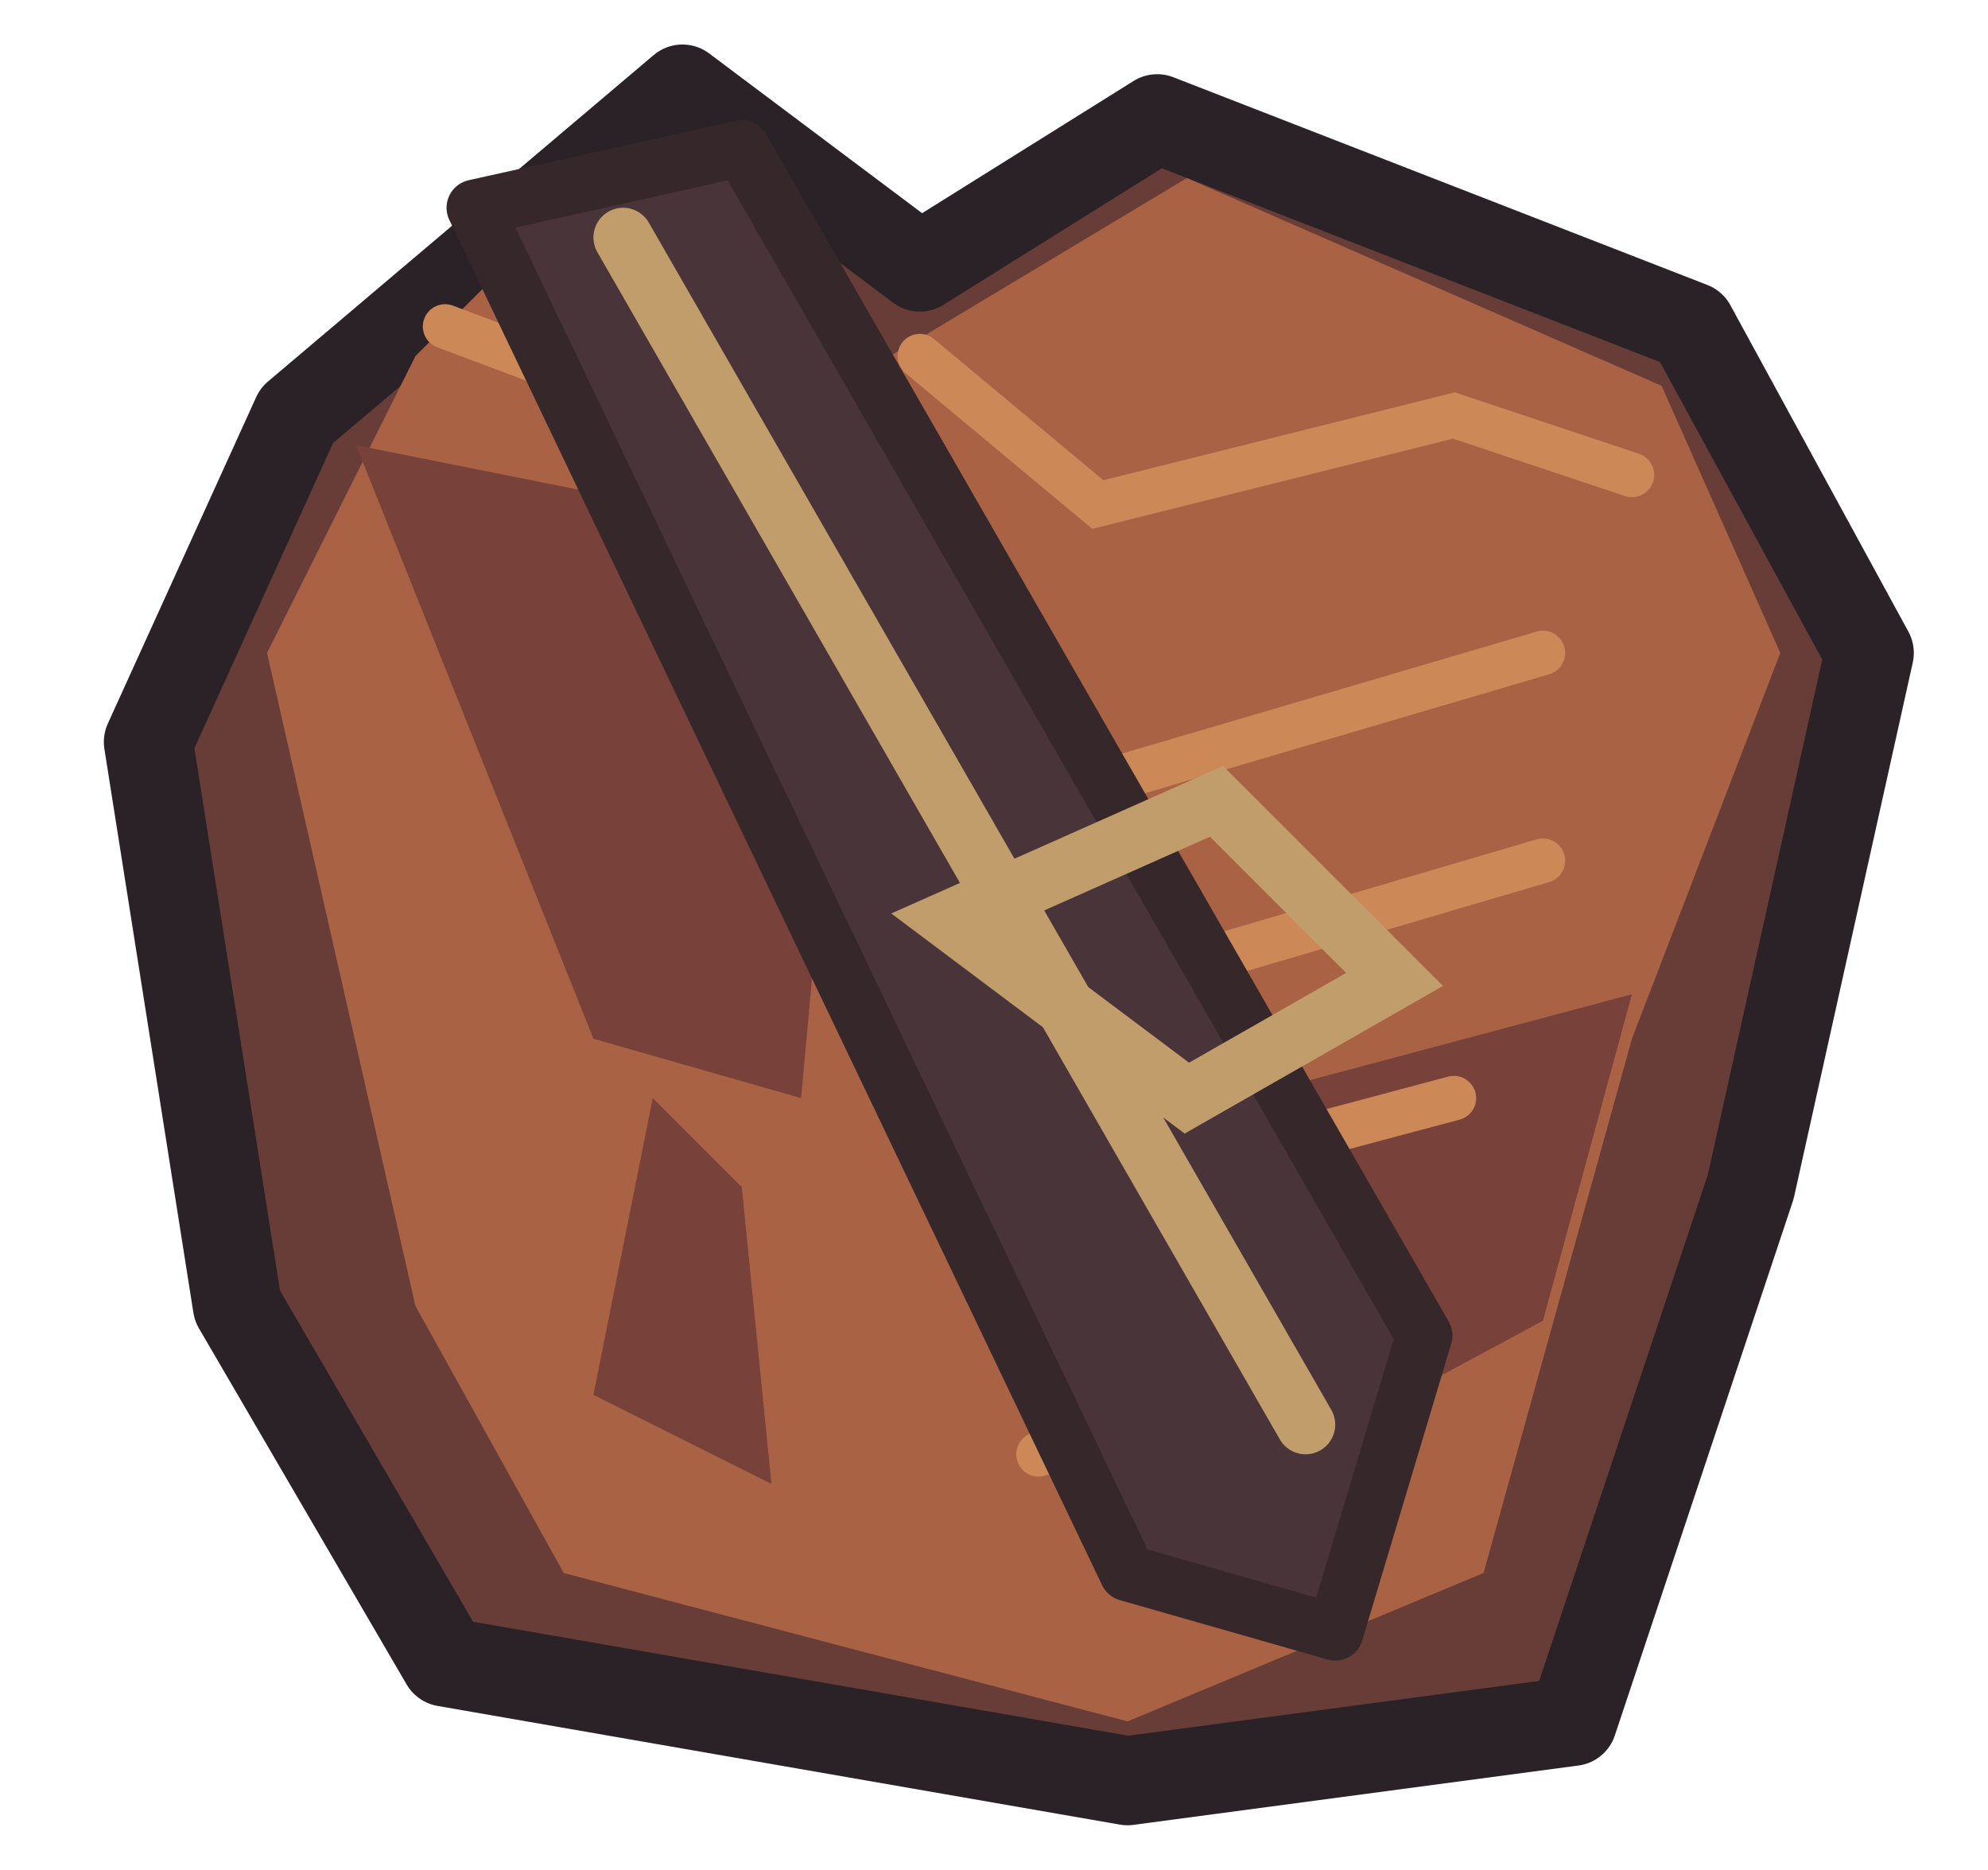
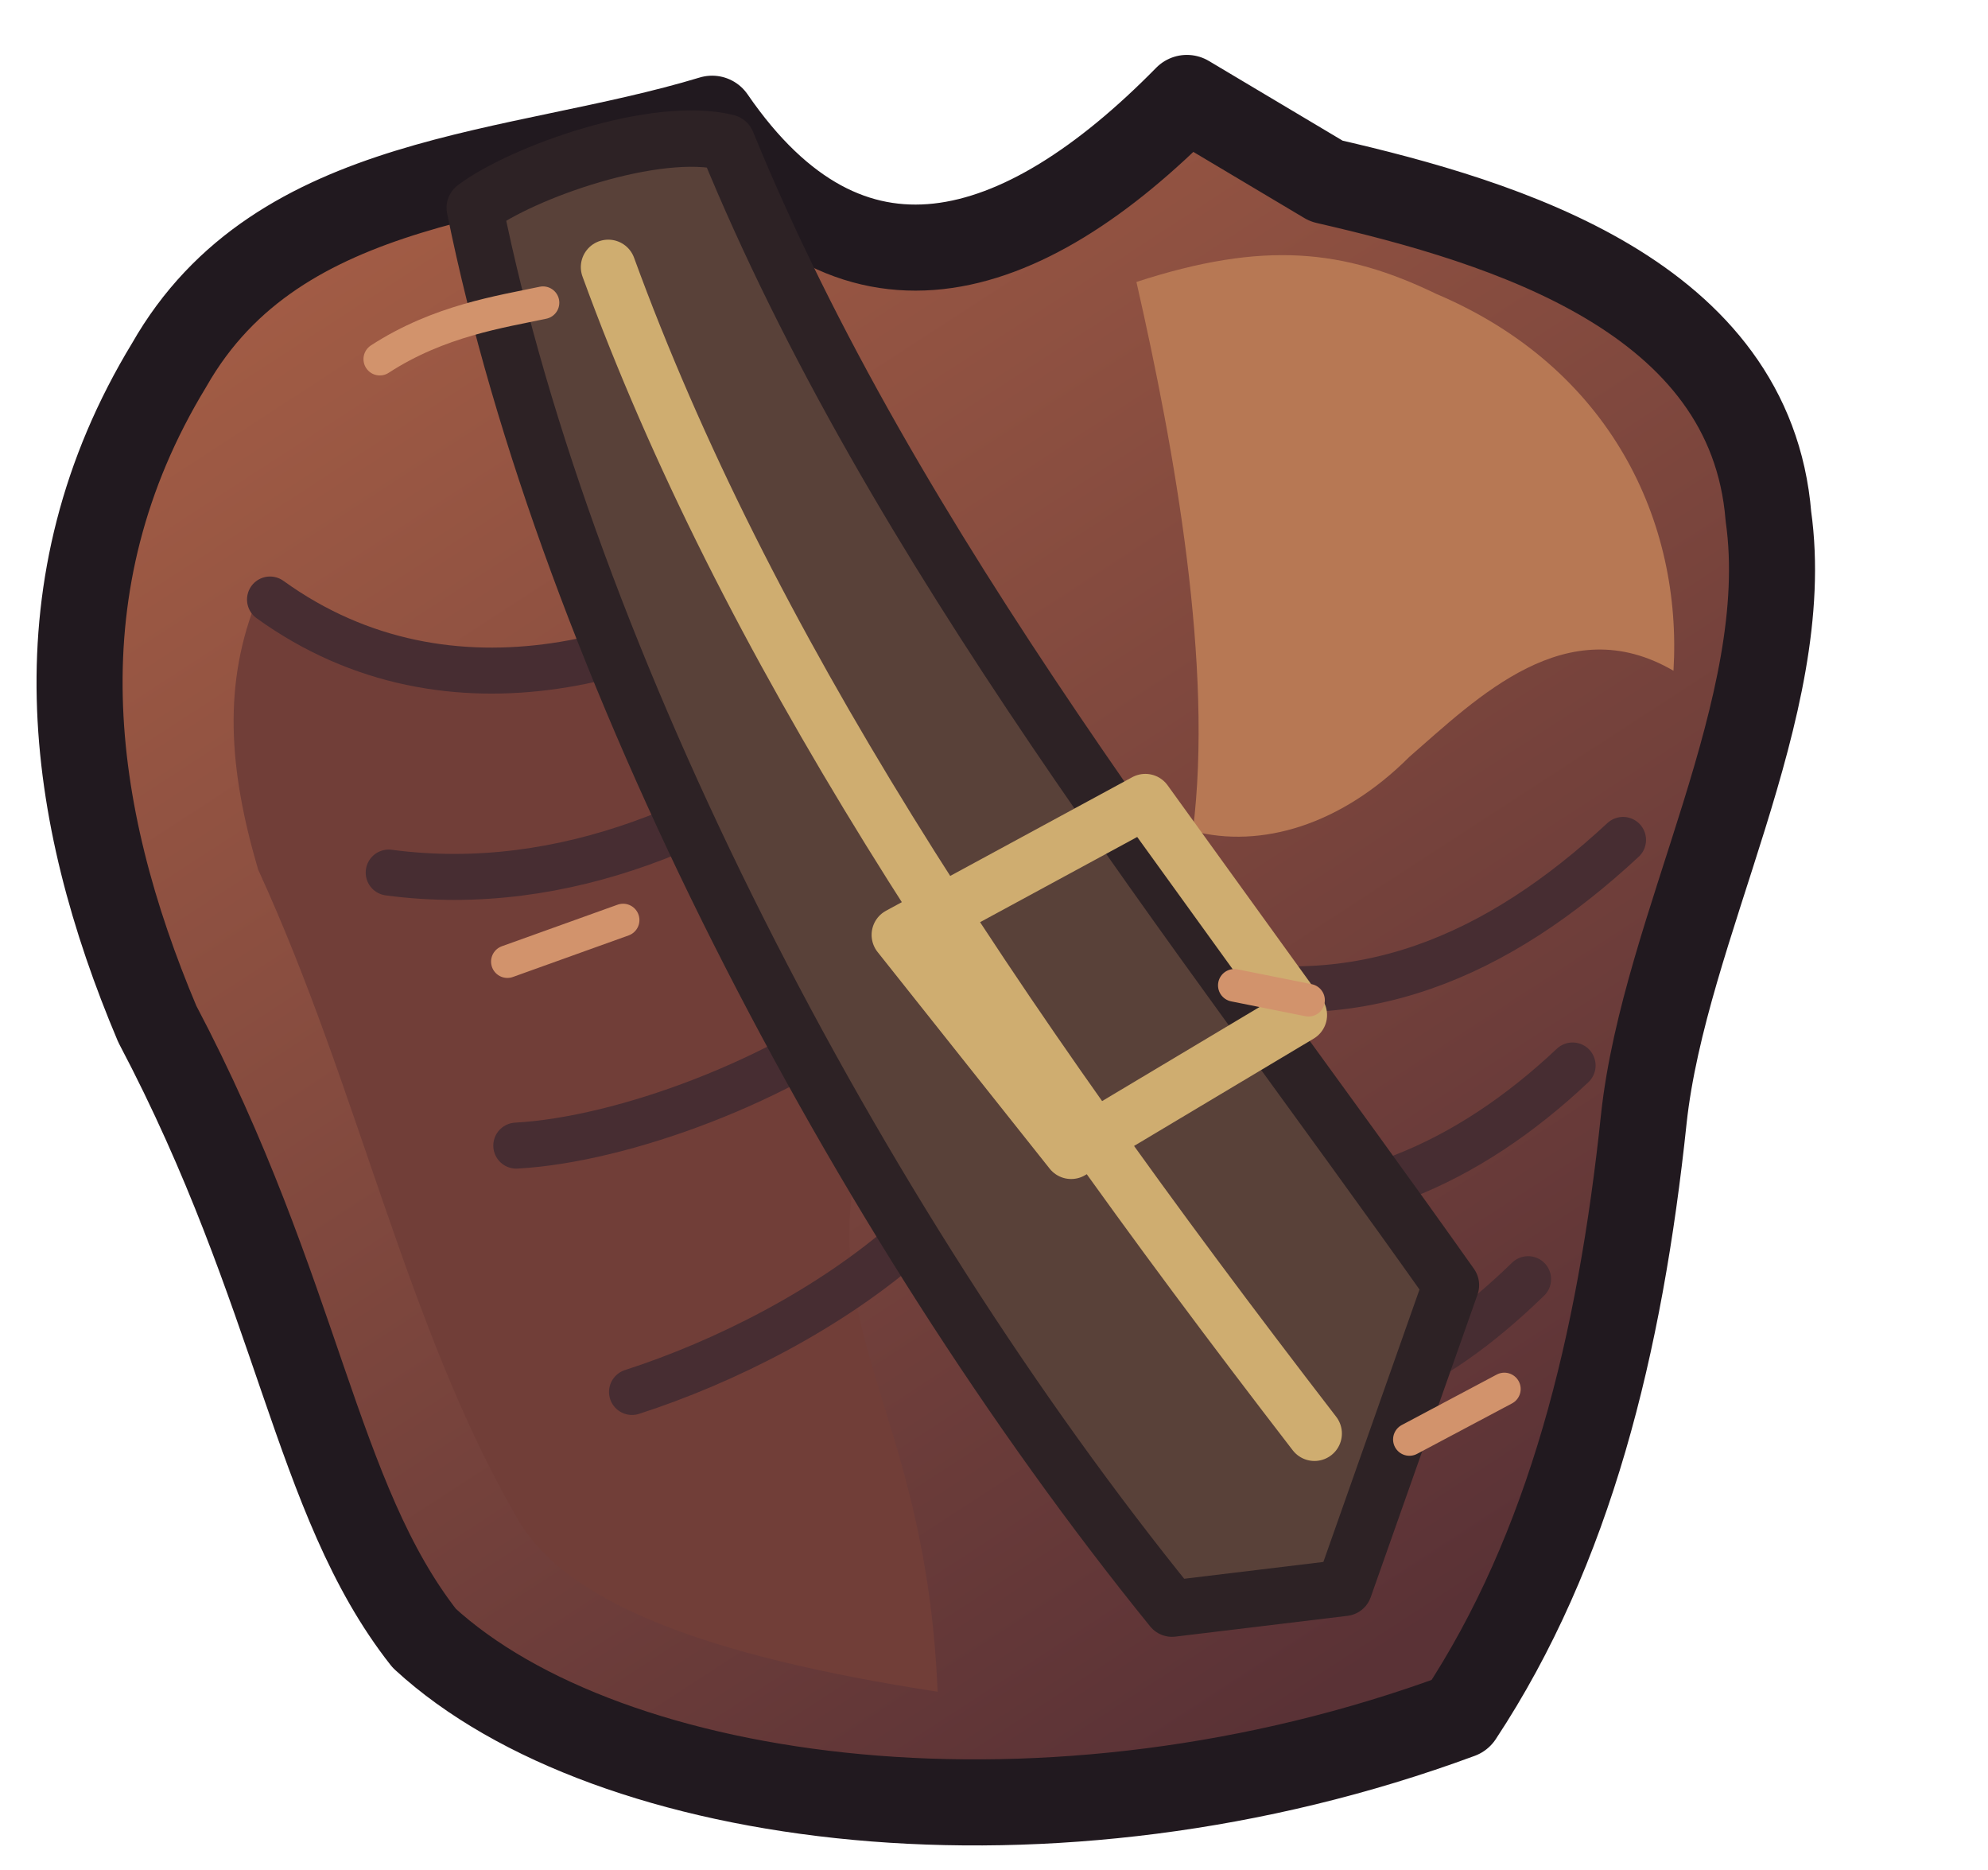
<svg xmlns="http://www.w3.org/2000/svg" width="67" height="63" viewBox="-33 -17 67 63">
-   <path d="m-10-14 8 6 8-5 18 7 6 11-4 18-6 18-15 2-23-4-7-12-3-19 5-11Z" fill="#683d38" stroke="#2b2228" stroke-width="3" stroke-linejoin="round" />
-   <path d="m-14-10 11 5 10-6 16 7 4 9-5 13-5 18-12 5-19-5-5-9-5-22 5-10Z" fill="#aa6245" />
-   <path d="m-21-2 10 2 6 9-1 11-7-2-4-10zm10 22 3 3 1 10-6-3zm18 .5 15-4-3 11-13 7-1-7z" fill="#78413a" />
-   <path d="m-18-6 8 3m8-2 6 5 12-3 6 2m-20 11 17-5m-17 12 17-5m-17 20 13-4m-14-4 15-4" fill="none" stroke="#cc8856" stroke-width="1.5" stroke-linecap="round" />
-   <path d="M-17-10-8-12l23 40-3 10-7-2Z" fill="#49343a" stroke="#35272a" stroke-width="1.9" stroke-linejoin="round" />
-   <path d="m-12-9 23 40m-12-17 9-4 6 6-7 4z" fill="none" stroke="#c19d6b" stroke-width="2" stroke-linecap="round" />
+   <defs>
+     <linearGradient id="coat" x1="0" y1="0" x2=".65" y2="1">
+       <stop stop-color="#ac6247" />
+       <stop offset="1" stop-color="#5a3236" />
+     </linearGradient>
+   </defs>
+   <path d="M-9-13c-6.6 2-14.6 1.8-18.3 8.3-4.5 7.4-3.4 15.1-.4 22.2 4.8 9.1 5.3 16 9 20.7 6.2 5.7 21.1 7.7 34.9 2.6 3.7-5.6 5.4-12.5 6.2-20.1.7-6.5 5.1-13.9 4.2-20.3-.6-7.4-8.8-9.9-14.9-11.3L7-13.7c-5.6 5.7-11.4 7.4-16 .7Z" fill="url(#coat)" stroke="#21191f" stroke-width="2.9" stroke-linejoin="round" />
+   <path d="M-24.3 3.1c4.8 3.8 10.6 3.8 17.1-.5 3.5 6 5 13.5 3.3 18.6-1.8 6.7 2.1 9.1 2.5 18.8-7.8-1.2-12.6-3-14.2-5.9-3.7-6.4-5.3-14.4-8.7-21.8-1-3.4-1.2-6.3 0-9.2Z" fill="#713e38" />
+   <path d="M5.3-7.5c4.3-1.4 7-1.1 10.1.4 5.9 2.5 8.3 7.7 8 12.7-3.6-2.1-6.6 .9-8.9 2.9-2.3 2.3-5 3.1-7.3 2.5.7-5.5-.6-12.8-1.9-18.5Z" fill="#b77854" />
+   <path d="M-23.9 3.2c6.1 4.4 13.5 2 18-1.3m-14 10.5c6 .8 11.5-1.8 15.5-4.9m-11.2 14.1c3.6-.2 9-2.2 12.4-4.9m-8.5 13.2c3.1-1 6.7-2.8 9.4-5.2m9.4-8.8c5.7 1.4 10.4-.7 14.6-4.6m-14 12.1c4.6 .7 8.8-1.2 12.3-4.5m-12.1 12c4.4-.5 7.2-1.5 10.6-4.8" fill="none" stroke="#472d32" stroke-width="1.55" stroke-linecap="round" />
+   <path d="M-17-10c1.6-1.2 6.1-2.8 8.5-2.2C-2.9 1.5 7.2 14 15.9 26.3l-3.6 10.2-5.8.7C-4.2 24-13.9 5.3-17-10Z" fill="#594139" stroke="#2d2225" stroke-width="1.9" stroke-linejoin="round" />
+   <path d="M-12.5-8c4.6 12.6 12.7 24.9 23.8 39.3m-14-16.8 8.3-4.5 5.2 7.2-7.7 4.6Z" fill="none" stroke="#cfad70" stroke-width="1.85" stroke-linecap="round" stroke-linejoin="round" />
+   <path d="M-20.2-4.9c2-1.3 4.1-1.6 5.5-1.9m-1.2 22.2 3.9-1.4m20.6 2.2 2.5.5m3.4 14.8 3.2-1.7" fill="none" stroke="#d2936c" stroke-width="1.1" stroke-linecap="round" />
</svg>
